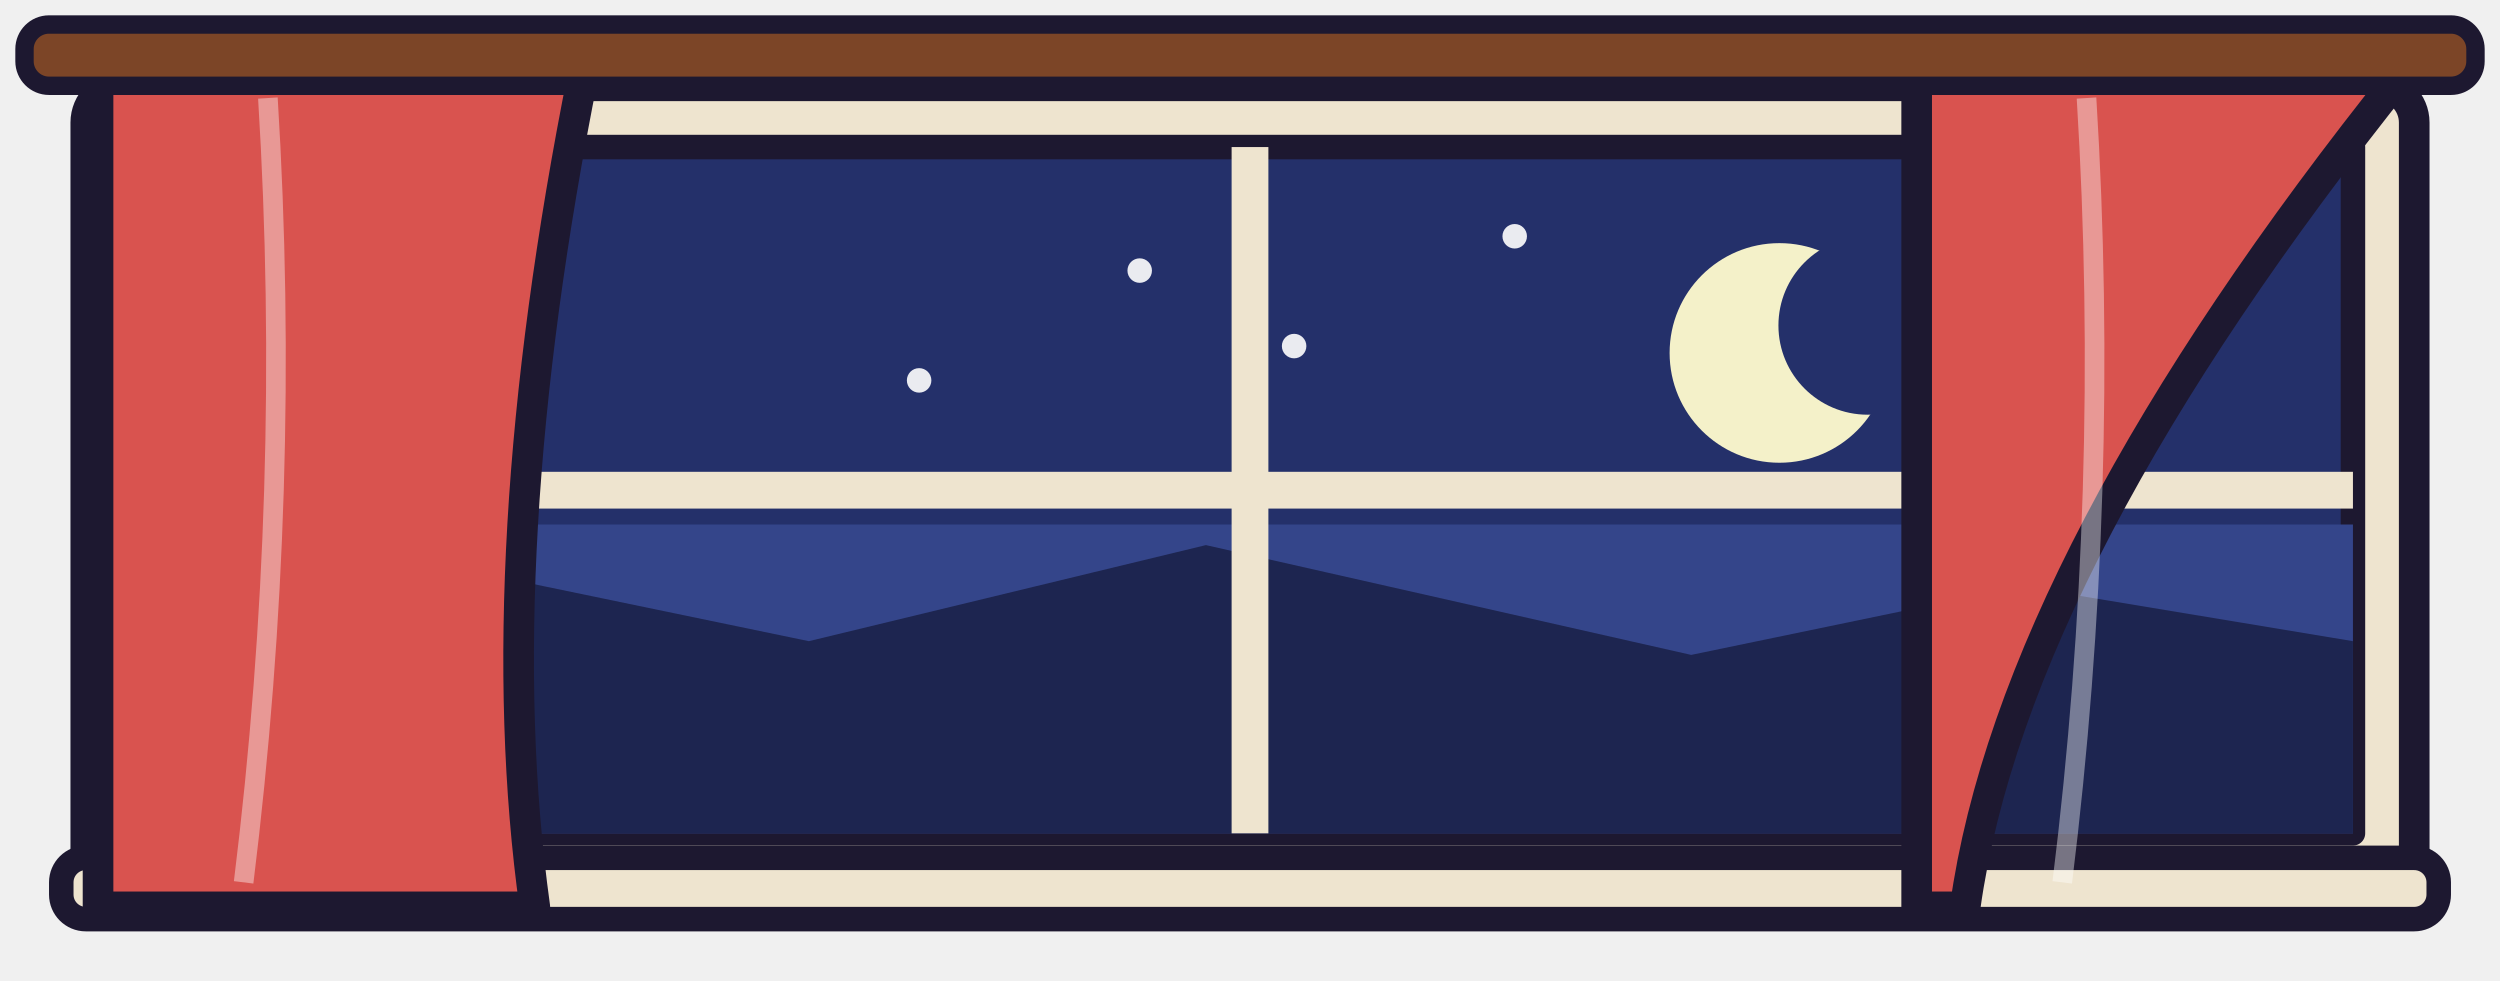
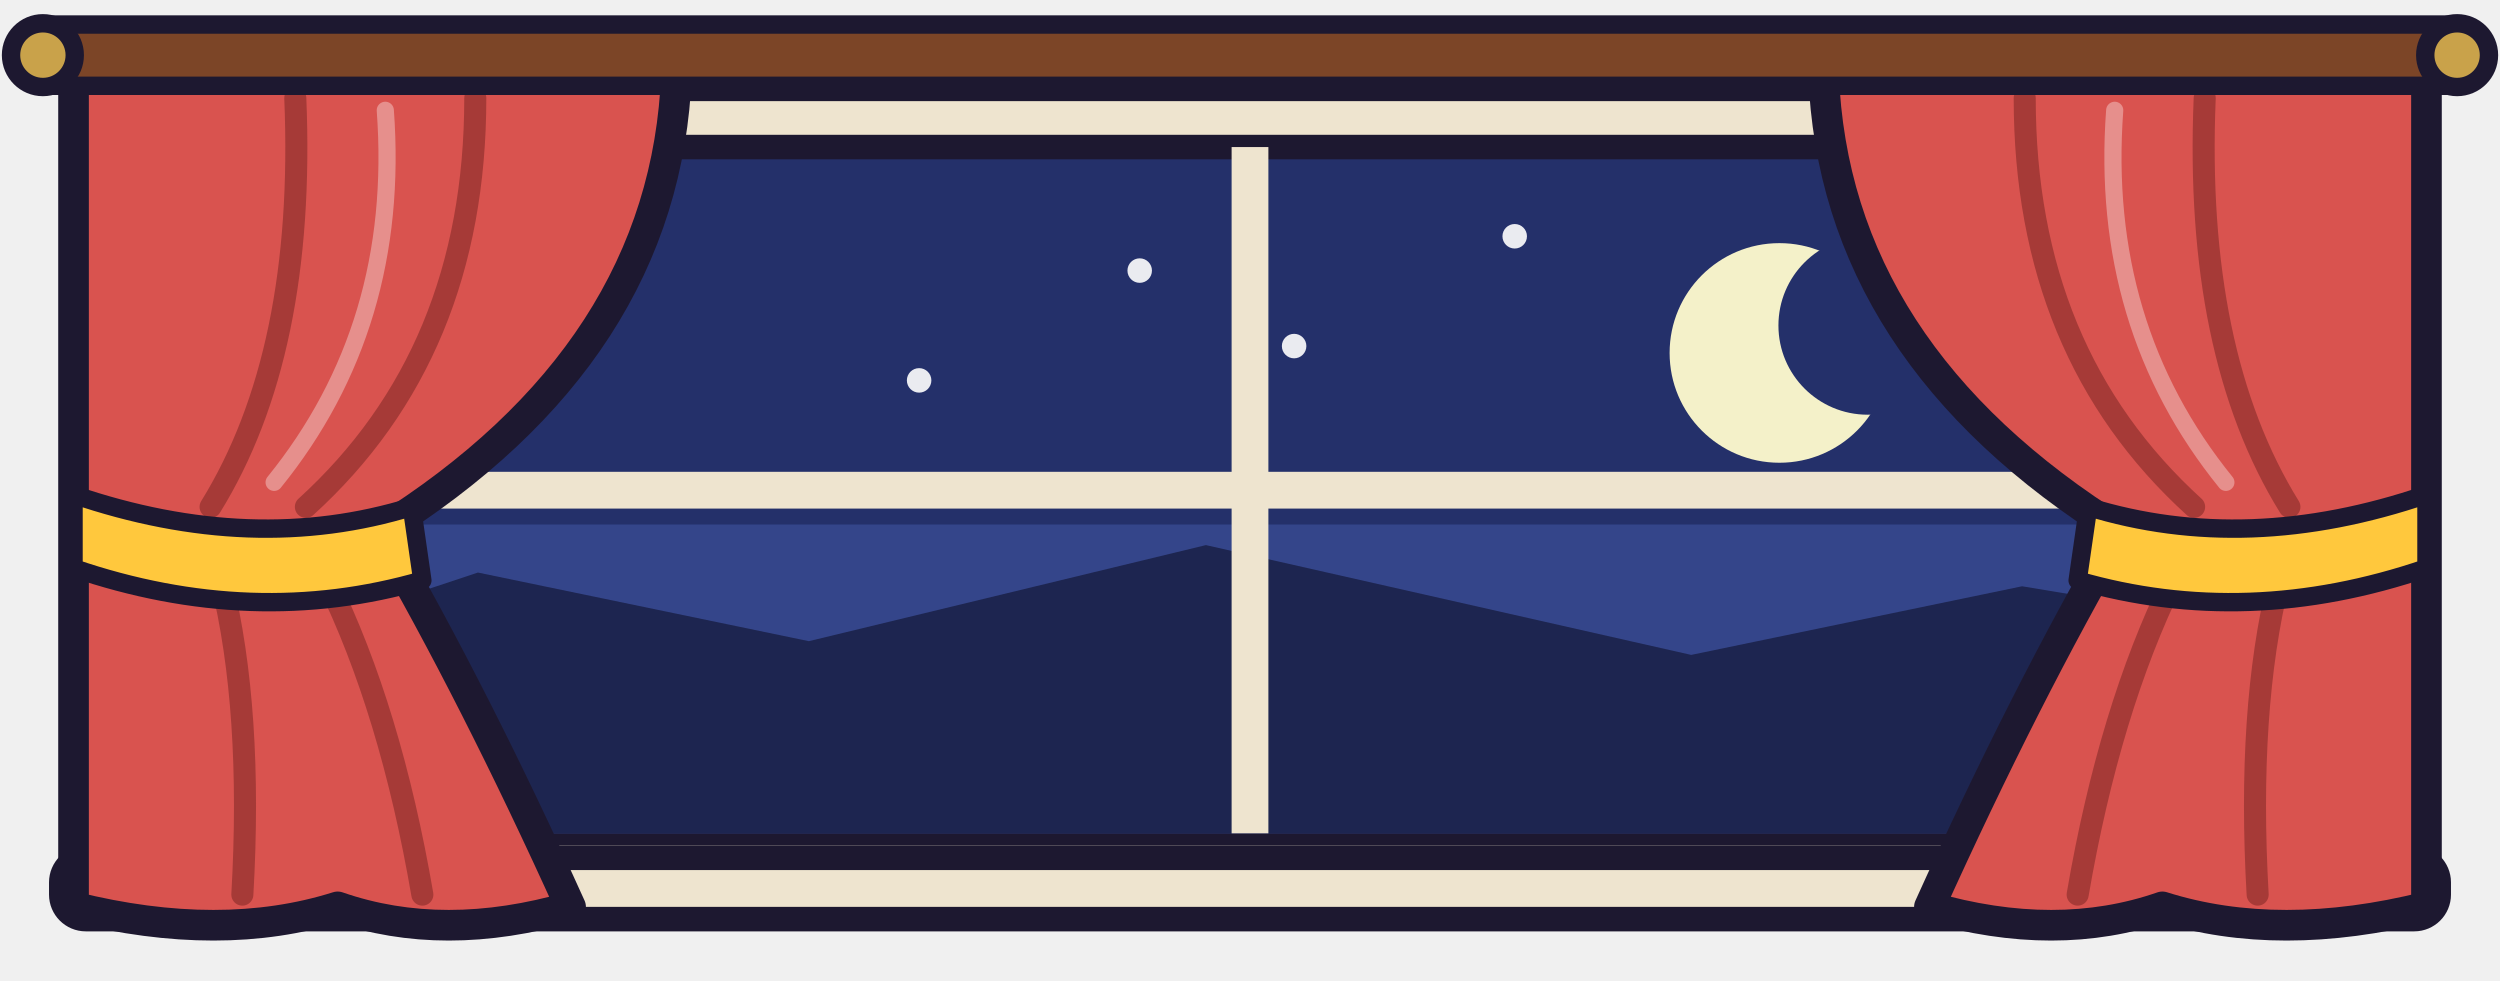
<svg xmlns="http://www.w3.org/2000/svg" width="204" height="80" viewBox="-12 -12 204 80">
  <rect x="-5" y="-5" width="190" height="66" rx="3" fill="#eee4cf" stroke="#1d1830" stroke-width="2.5" stroke-linejoin="round" stroke-linecap="round" />
  <rect x="0" y="0" width="180" height="56" fill="#24306a" stroke="#1d1830" stroke-width="2" stroke-linejoin="round" stroke-linecap="round" />
  <rect x="0" y="30.8" width="180" height="25.2" fill="#34458a" />
  <path d="M0 43.68 L27 34.72 L54 40.32 L86.4 32.48 L126 41.44 L153 35.84 L180 40.32 L180 56 L0 56 Z" fill="#1d2550" />
  <circle cx="14.4" cy="5.6" r="1" fill="#fff" opacity="0.9" />
  <circle cx="81" cy="10.08" r="1" fill="#fff" opacity="0.9" />
  <circle cx="147.6" cy="14.56" r="1" fill="#fff" opacity="0.9" />
  <circle cx="63" cy="19.04" r="1" fill="#fff" opacity="0.9" />
  <circle cx="129.6" cy="23.52" r="1" fill="#fff" opacity="0.9" />
  <circle cx="45" cy="28" r="1" fill="#fff" opacity="0.9" />
  <circle cx="111.6" cy="7.28" r="1" fill="#fff" opacity="0.9" />
  <circle cx="27" cy="11.76" r="1" fill="#fff" opacity="0.9" />
  <circle cx="93.6" cy="16.24" r="1" fill="#fff" opacity="0.9" />
  <circle cx="160.2" cy="20.72" r="1" fill="#fff" opacity="0.9" />
  <circle cx="133.2" cy="16.8" r="8.96" fill="#f4f1c9" />
  <circle cx="140.4" cy="14.56" r="7.28" fill="#24306a" />
  <path d="M90 0 L90 56 M0 28 L180 28" stroke="#eee4cf" stroke-width="3" />
  <rect x="-7" y="58" width="194" height="5" rx="2" fill="#eee4cf" stroke="#1d1830" stroke-width="2" stroke-linejoin="round" stroke-linecap="round" />
-   <path d="M-4 -6 L35.6 -6 Q27.68 33.6 31.64 62 L-4 62 Z" fill="#d9534f" stroke="#1d1830" stroke-width="2.5" stroke-linejoin="round" stroke-linecap="round" />
-   <path d="M9.86 -4 Q11.84 28 7.88 60" stroke="#fff" stroke-width="1.6" opacity="0.4" fill="none" />
-   <path d="M144.4 -6 L184 -6 Q152.32 33.6 148.36 62 L144.4 62 Z" fill="#d9534f" stroke="#1d1830" stroke-width="2.5" stroke-linejoin="round" stroke-linecap="round" />
-   <path d="M158.26 -4 Q160.24 28 156.28 60" stroke="#fff" stroke-width="1.6" opacity="0.4" fill="none" />
+   <g>
+     <path d="M-6 -6 L43.2 -6 Q42.336 16.8 19.008 31.36 Q26.784 44.8 34.56 62 Q24.192 65 15.552 62 Q6.048 65 -6 62 Z" fill="#d9534f" stroke="#1d1830" stroke-width="2.5" stroke-linejoin="round" stroke-linecap="round" />
+     <path d="M12.096 -4 Q12.96 16.8 5.184 29.36 M26.784 -4 Q26.784 16.8 12.96 29.36 M6.048 35.36 Q8.64 45.92 7.776 61 M14.688 35.36 Q19.872 45.92 22.464 61" fill="none" stroke="#a63a37" stroke-width="1.8" stroke-linecap="round" />
+     <path d="M19.44 -3 Q20.736 14.56 10.368 27.36" fill="none" stroke="#fff" stroke-width="1.4" opacity="0.35" stroke-linecap="round" />
+     <path d="M-6 28.36 Q8.64 33.36 21.6 29.36 L22.464 35.36 Q8.64 39.36 -6 34.36 Z" fill="#ffc83d" stroke="#1d1830" stroke-width="1.5" stroke-linejoin="round" stroke-linecap="round" />
+   </g>
+   <g transform="translate(180 0) scale(-1 1)">
+     <path d="M-6 -6 L43.2 -6 Q42.336 16.8 19.008 31.36 Q26.784 44.8 34.56 62 Q24.192 65 15.552 62 Q6.048 65 -6 62 Z" fill="#d9534f" stroke="#1d1830" stroke-width="2.5" stroke-linejoin="round" stroke-linecap="round" />
+     <path d="M12.096 -4 Q12.96 16.8 5.184 29.36 M26.784 -4 Q26.784 16.8 12.96 29.36 M6.048 35.36 Q8.64 45.92 7.776 61 M14.688 35.36 Q19.872 45.92 22.464 61" fill="none" stroke="#a63a37" stroke-width="1.8" stroke-linecap="round" />
+     <path d="M19.44 -3 Q20.736 14.56 10.368 27.36" fill="none" stroke="#fff" stroke-width="1.4" opacity="0.35" stroke-linecap="round" />
+     <path d="M-6 28.36 Q8.64 33.36 21.6 29.36 L22.464 35.36 Q8.64 39.36 -6 34.36 Z" fill="#ffc83d" stroke="#1d1830" stroke-width="1.5" stroke-linejoin="round" stroke-linecap="round" />
+   </g>
  <rect x="-10" y="-10" width="200" height="5" rx="2" fill="#7c4527" stroke="#1d1830" stroke-width="1.5" stroke-linejoin="round" stroke-linecap="round" />
+   <circle cx="-8.5" cy="-7.5" r="2.6" fill="#c9a24a" stroke="#1d1830" stroke-width="1.5" stroke-linejoin="round" stroke-linecap="round" />
+   <circle cx="188.5" cy="-7.5" r="2.6" fill="#c9a24a" stroke="#1d1830" stroke-width="1.5" stroke-linejoin="round" stroke-linecap="round" />
</svg>
